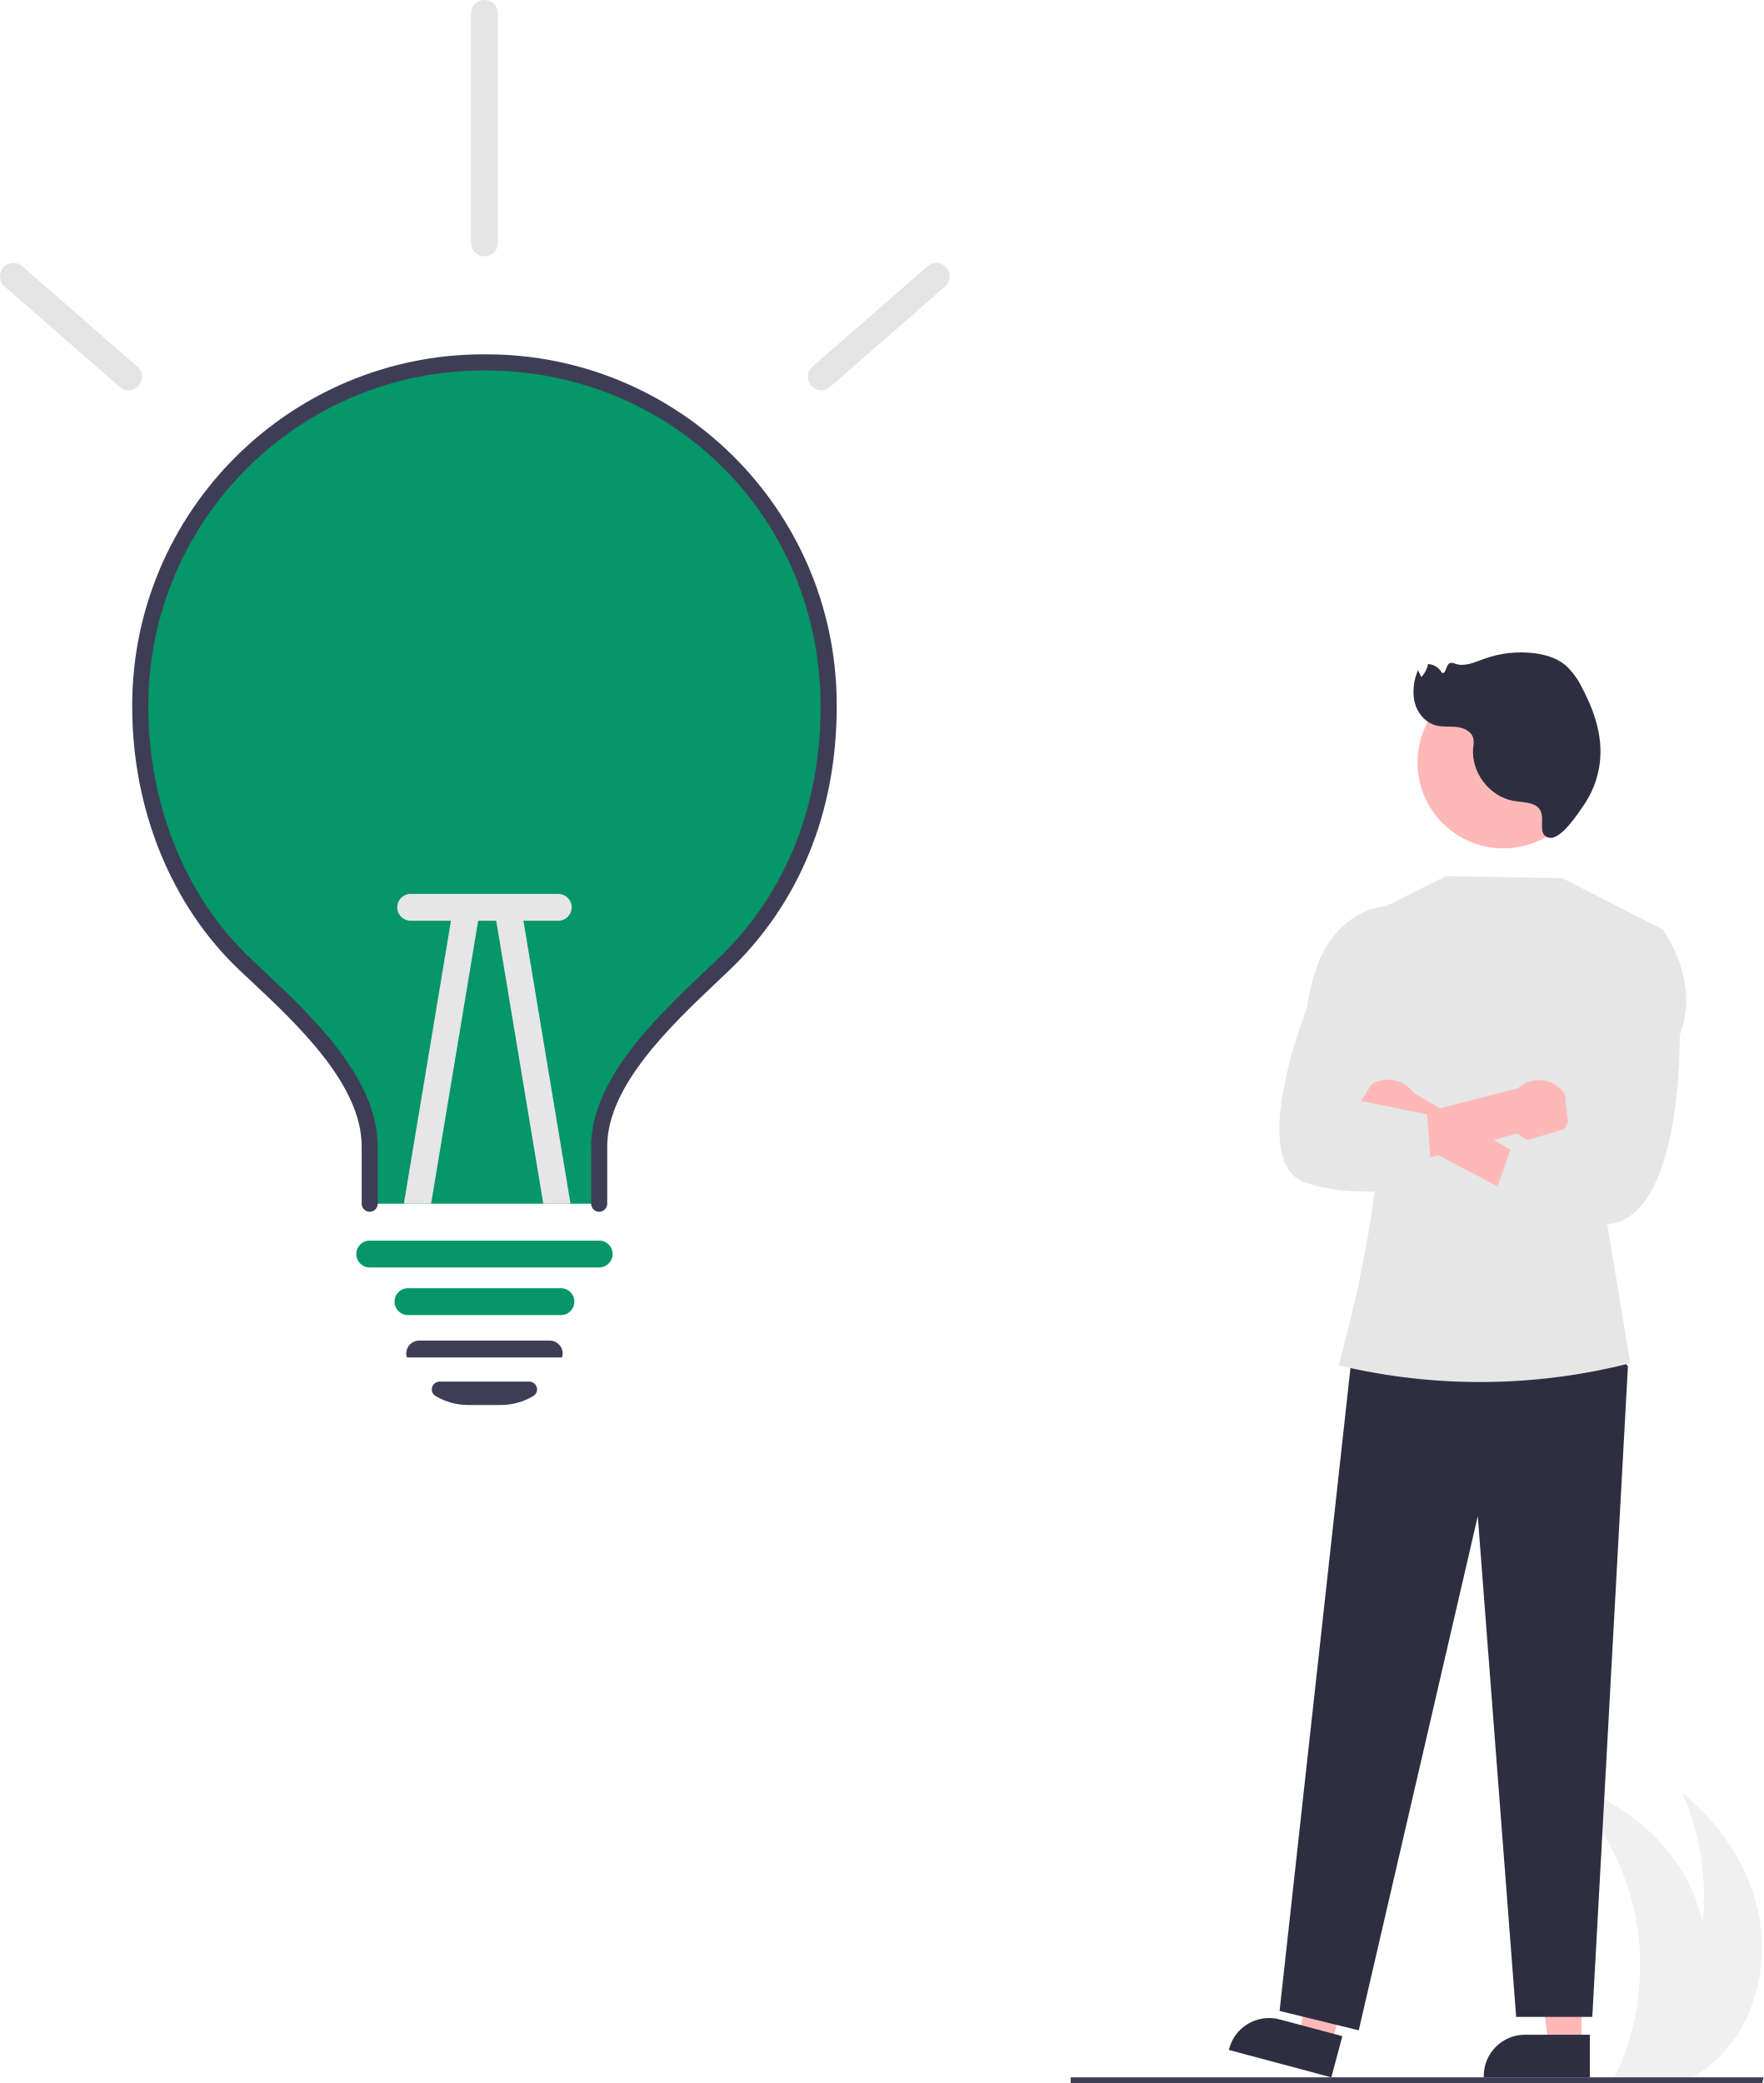
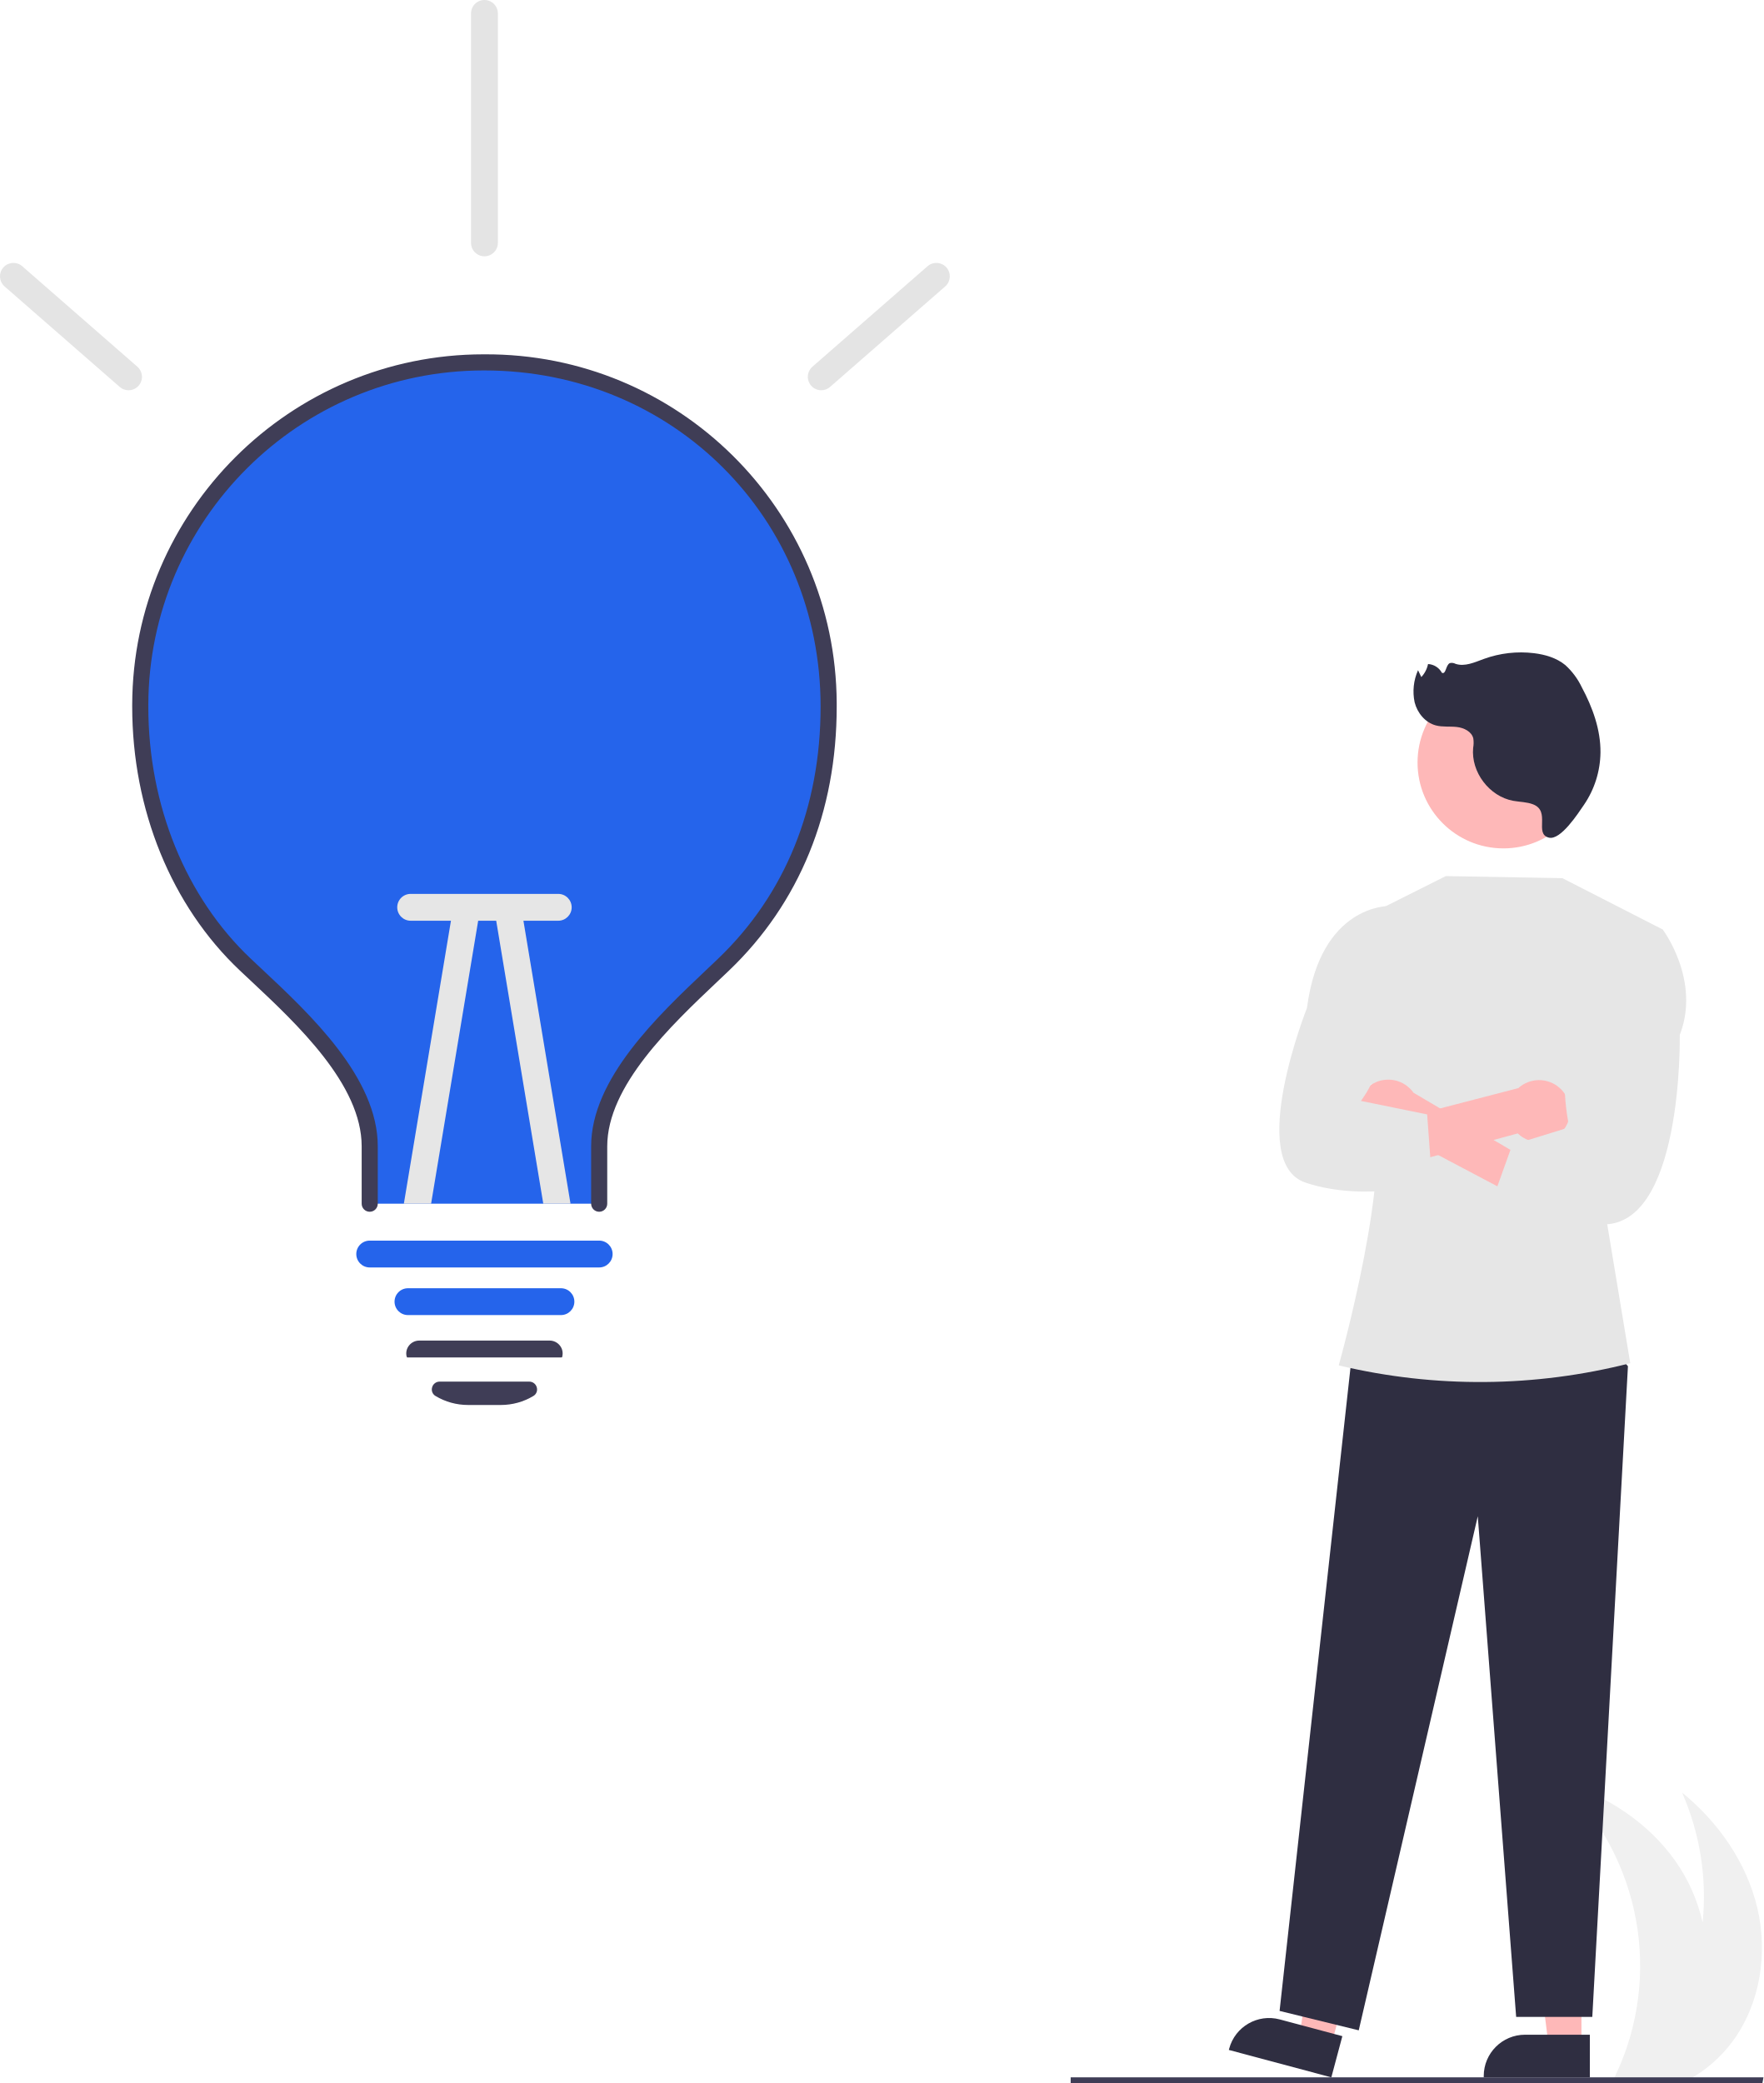
- <svg xmlns="http://www.w3.org/2000/svg" data-name="Layer 1" width="657.036" height="776.139" viewBox="0 0 657.036 776.139">
+ <svg xmlns="http://www.w3.org/2000/svg" id="fc128632-8bb2-491c-83fe-dc3898cfdda9" data-name="Layer 1" width="657.036" height="776.139" viewBox="0 0 657.036 776.139">
  <path d="M916.983,822.598a50.794,50.794,0,0,1-13.59,12.63c-1.12.71-2.27,1.38-3.44,2H872.424c.33-.66.65-1.33.96-2a95.354,95.354,0,0,0-19.84-109.34c16.64,5.14,32.02,15.16,42.08,29.37a64.47,64.47,0,0,1,10.23,23,96.276,96.276,0,0,0-7.67-48.41c13.51,10.99,24.03,26.04,28.04,42.98C930.233,789.778,927.323,808.588,916.983,822.598Z" transform="translate(-271.482 -61.93052)" fill="#f0f0f0" />
-   <path id="b35682e1-9f03-403a-b8b0-c3d37d0d1380-940" data-name="Path 2533" d="M928.136,838.069H670.398v-2.106h258.12Z" transform="translate(-271.482 -61.93052)" fill="#3f3d56" />
-   <path d="M580.23,325.2c0,38.64-13.5,71.63-39.19,96.18-18.23,17.43-46.31,41.86-46.31,67.69v21.37h-85.5V489.07c0-26.1-28.19-50.58-46.31-67.69-25.11-23.69-39.19-58.92-39.19-96.18v-.79a128.251,128.251,0,0,1,256.5.79Z" transform="translate(-271.482 -61.93052)" fill="#059669" />
-   <path id="ecc2cf6c-8ee8-498c-972d-3c77e28b77e9-941" data-name="Path 2546" d="M494.729,513.441a3,3,0,0,1-3-3v-21.374c0-25.125,24.779-48.58,42.873-65.706,1.5-1.422,2.961-2.8,4.363-4.145,25.029-23.928,38.259-56.437,38.259-94.014,0-70.229-55.013-125.243-125.242-125.243h-.354A125.03,125.03,0,0,0,326.739,324.497v.7c0,36.8,13.939,71.063,38.245,94.007,1.231,1.163,2.51,2.36,3.823,3.589,18.327,17.159,43.427,40.658,43.427,66.275v21.373a3,3,0,0,1-6,0v-21.374c0-23.015-24-45.486-41.528-61.9q-1.978-1.851-3.841-3.605c-25.5-24.072-40.126-59.924-40.126-98.364v-.72c.2-72.045,58.885-130.523,130.88-130.523h.371A130.557,130.557,0,0,1,583.224,323.831q.004.685-0,1.371c0,39.255-13.871,73.264-40.112,98.351-1.409,1.347-2.876,2.736-4.386,4.165-17.3,16.377-41,38.806-41,61.349v21.374a3,3,0,0,1-3,3Z" transform="translate(-271.482 -61.93052)" fill="#3f3d56" />
-   <path id="b22bef41-3cd7-4c1e-881c-c9a642005cb0-942" data-name="Path 2547" d="M480.481,551.936h-57a5,5,0,1,1,0-10h57a5,5,0,0,1,0,10Z" transform="translate(-271.482 -61.93052)" fill="#059669" />
+   <path id="b35682e1-9f03-403a-b8b0-c3d37d0d1380" data-name="Path 2533" d="M928.136,838.069H670.398v-2.106h258.12Z" transform="translate(-271.482 -61.93052)" fill="#3f3d56" />
+   <path d="M580.23,325.2c0,38.64-13.5,71.63-39.19,96.18-18.23,17.43-46.31,41.86-46.31,67.69v21.37h-85.5V489.07c0-26.1-28.19-50.58-46.31-67.69-25.11-23.69-39.19-58.92-39.19-96.18v-.79a128.251,128.251,0,0,1,256.5.79Z" transform="translate(-271.482 -61.93052)" fill="#2564eb" />
+   <path id="ecc2cf6c-8ee8-498c-972d-3c77e28b77e9" data-name="Path 2546" d="M494.729,513.441a3,3,0,0,1-3-3v-21.374c0-25.125,24.779-48.58,42.873-65.706,1.5-1.422,2.961-2.8,4.363-4.145,25.029-23.928,38.259-56.437,38.259-94.014,0-70.229-55.013-125.243-125.242-125.243h-.354A125.03,125.03,0,0,0,326.739,324.497v.7c0,36.8,13.939,71.063,38.245,94.007,1.231,1.163,2.51,2.36,3.823,3.589,18.327,17.159,43.427,40.658,43.427,66.275v21.373a3,3,0,0,1-6,0v-21.374c0-23.015-24-45.486-41.528-61.9q-1.978-1.851-3.841-3.605c-25.5-24.072-40.126-59.924-40.126-98.364v-.72c.2-72.045,58.885-130.523,130.88-130.523h.371A130.557,130.557,0,0,1,583.224,323.831q.004.685-0,1.371c0,39.255-13.871,73.264-40.112,98.351-1.409,1.347-2.876,2.736-4.386,4.165-17.3,16.377-41,38.806-41,61.349v21.374a3,3,0,0,1-3,3Z" transform="translate(-271.482 -61.93052)" fill="#3f3d56" />
+   <path id="b22bef41-3cd7-4c1e-881c-c9a642005cb0" data-name="Path 2547" d="M480.481,551.936h-57a5,5,0,1,1,0-10h57a5,5,0,0,1,0,10Z" transform="translate(-271.482 -61.93052)" fill="#2564eb" />
  <path d="M458.11,585.435H445.843a23.447,23.447,0,0,1-12.094-3.351,2.794,2.794,0,0,1-1.268-3.214,2.886,2.886,0,0,1,2.802-2.142h33.389a2.887,2.887,0,0,1,2.802,2.142,2.793,2.793,0,0,1-1.269,3.214A23.445,23.445,0,0,1,458.11,585.435Z" transform="translate(-271.482 -61.93052)" fill="#3f3d56" />
  <path d="M480.491,567.729l-57.338-.006-.178-.381a4.726,4.726,0,0,1,.9-4.058,4.856,4.856,0,0,1,3.823-1.849h48.558a4.855,4.855,0,0,1,3.823,1.849,4.698,4.698,0,0,1,.911,4.007l-.09.386Z" transform="translate(-271.482 -61.93052)" fill="#3f3d56" />
-   <path id="e0eb6627-54a4-4797-861b-0d156b8b485b-943" data-name="Path 2548" d="M319.381,207.342a4.98,4.98,0,0,1-3.286-1.233l-42.939-37.481a5,5,0,0,1,6.576-7.533l42.939,37.481a5,5,0,0,1-3.29,8.767Z" transform="translate(-271.482 -61.93052)" fill="#e4e4e4" />
-   <path id="e13fc22b-cd18-4b6e-a2d4-df4b74c6b7e7-944" data-name="Path 2549" d="M577.459,207.342a5,5,0,0,1-3.29-8.767l42.938-37.484a5,5,0,0,1,6.576,7.533l-42.939,37.481A4.98,4.98,0,0,1,577.459,207.342Z" transform="translate(-271.482 -61.93052)" fill="#e4e4e4" />
-   <path id="a74da646-4683-465e-97fe-dd817e7fc328-945" data-name="Path 2550" d="M494.729,534.191h-85.5a5,5,0,0,1,0-10h85.5a5,5,0,0,1,0,10Z" transform="translate(-271.482 -61.93052)" fill="#059669" />
+   <path id="e0eb6627-54a4-4797-861b-0d156b8b485b" data-name="Path 2548" d="M319.381,207.342a4.98,4.98,0,0,1-3.286-1.233l-42.939-37.481a5,5,0,0,1,6.576-7.533l42.939,37.481a5,5,0,0,1-3.29,8.767Z" transform="translate(-271.482 -61.93052)" fill="#e4e4e4" />
+   <path id="e13fc22b-cd18-4b6e-a2d4-df4b74c6b7e7" data-name="Path 2549" d="M577.459,207.342a5,5,0,0,1-3.29-8.767l42.938-37.484a5,5,0,0,1,6.576,7.533l-42.939,37.481A4.98,4.98,0,0,1,577.459,207.342Z" transform="translate(-271.482 -61.93052)" fill="#e4e4e4" />
+   <path id="a74da646-4683-465e-97fe-dd817e7fc328" data-name="Path 2550" d="M494.729,534.191h-85.5a5,5,0,0,1,0-10h85.5a5,5,0,0,1,0,10Z" transform="translate(-271.482 -61.93052)" fill="#2564eb" />
  <path d="M449.88,403.57,432.1,510.44H421.95l18.06-108.51a5.003,5.003,0,0,1,9.87,1.64Z" transform="translate(-271.482 -61.93052)" fill="#e6e6e6" />
  <path d="M484.05,510.44H473.9L456.12,403.57a5.003,5.003,0,0,1,9.87-1.64Z" transform="translate(-271.482 -61.93052)" fill="#e6e6e6" />
-   <path id="be3a5c8a-fbb4-472c-819b-e8dd06032f6a-946" data-name="Path 2551" d="M419.485,400a5,5,0,0,1,5-5h54.993a5,5,0,0,1,0,10h-54.993A5,5,0,0,1,419.485,400Z" transform="translate(-271.482 -61.93052)" fill="#e6e6e6" />
-   <path id="e9f776ed-f4b6-47dc-b212-c247d99ecb23-947" data-name="Path 2553" d="M451.981,157.431a5,5,0,0,1-5-5v-85.5a5,5,0,0,1,10,0v85.5A5,5,0,0,1,451.981,157.431Z" transform="translate(-271.482 -61.93052)" fill="#e4e4e4" />
-   <path id="eba1f826-879a-4c25-b118-6bb025be95d0-948" data-name="Path 2559" d="M860.701,824.08H848.443l-5.832-47.288h18.092Z" transform="translate(-271.482 -61.93052)" fill="#feb8b8" />
-   <path id="f6694a1b-3521-46e6-aa9c-51f4297aac52-949" data-name="Path 2560" d="M863.828,835.964H824.297v-.5a15.387,15.387,0,0,1,15.385-15.386h24.146Z" transform="translate(-271.482 -61.93052)" fill="#2f2e41" />
-   <path id="fae71c2d-33fb-45f7-8331-19b4de5eddc8-950" data-name="Path 2561" d="M767.564,823.676l-11.844-3.167,6.58-47.19,17.48,4.674Z" transform="translate(-271.482 -61.93052)" fill="#feb8b8" />
-   <path id="b3b10fd6-5fa4-49f3-8270-96ad6a3a1e0e-951" data-name="Path 2562" d="M767.515,835.964l-38.189-10.212.129-.483a15.387,15.387,0,0,1,18.839-10.89h0l23.325,6.237Z" transform="translate(-271.482 -61.93052)" fill="#2f2e41" />
-   <path id="f6267da0-acb1-421a-9dac-5a6151c1f955-952" data-name="Path 2563" d="M867.754,559.068l10.269,11.931-13.28,242.442h-28.369l-14.3-186.551-44.349,191.554-29.492-7.233,26.816-243.3Z" transform="translate(-271.482 -61.93052)" fill="#2f2e41" />
-   <path id="ea0dabd6-18d7-4484-8048-4cddc34702bd-953" data-name="Path 2564" d="M781.905,402.543l28.246-14.172,43.437.764,37.38,19.127L869.7,514.48l9.187,55.38h0a226.533,226.533,0,0,1-108.335.892l-.284-.068s21.114-74.916,12.126-97.779Z" transform="translate(-271.482 -61.93052)" fill="#e6e6e6" />
-   <path id="a75b604a-8411-40e9-b5d3-81fba8b6e00c-954" data-name="Path 2565" d="M863.621,345.935a31.994,31.994,0,1,0,0,.237Z" transform="translate(-271.482 -61.93052)" fill="#feb8b8" />
-   <path id="b97e8772-edf1-4d51-bb40-aaab108bf113-955" data-name="Path 2567" d="M778.007,479.983a11.462,11.462,0,0,0,16.65,5.627l57.353,30.318,1.857-13.971-55.73-32.863a11.524,11.524,0,0,0-20.131,10.889Z" transform="translate(-271.482 -61.93052)" fill="#feb8b8" />
-   <path id="b7638692-4395-4c34-bc33-e4b41c888504-956" data-name="Path 2568" d="M854.436,482.399a11.462,11.462,0,0,1-17.478,1.848l-62.6,17.035.545-17.738,62.271-16.173a11.524,11.524,0,0,1,17.261,15.03Z" transform="translate(-271.482 -61.93052)" fill="#feb8b8" />
-   <path id="fb7d8996-2760-43c1-a9a4-d402d6d3756c-957" data-name="Path 2569" d="M878.762,409.031l12.205-.765s14.29,18.855,6.364,39.316c0,0,1.373,73.5-30.276,70.48s-41.65-3.019-41.65-3.019l9.5-26.5,21.253-6.562s-6.55-28.894,5.849-40.916Z" transform="translate(-271.482 -61.93052)" fill="#e6e6e6" />
-   <path id="a9eb06d8-8cbf-43ab-991d-4f9eccd60edd-958" data-name="Path 2570" d="M790.63,408.386l-1.725-8.843s-25.44-.6-30.47,37.951c0,0-22.877,57.692-.454,65.121s47.089,0,47.089,0l-1.857-25.444-24.67-5.033s12.745-16.489,5.805-30.792Z" transform="translate(-271.482 -61.93052)" fill="#e6e6e6" />
-   <path id="ba7ab43e-494b-455d-a87f-0e0f24cb0a47-959" data-name="Path 2387" d="M842.704,361.645c-2.353-.923-4.959-.875-7.446-1.331-8.893-1.638-15.752-10.706-14.908-19.71a10.848,10.848,0,0,0,.058-3.533c-.616-2.569-3.472-3.948-6.095-4.256s-5.333.086-7.885-.597c-3.94-1.055-6.883-4.648-7.881-8.603a19.487,19.487,0,0,1,1.267-11.963l1.224,2.552a9.918,9.918,0,0,0,2.506-4.853,6.255,6.255,0,0,1,5.166,3.273c1.581.706,1.388-2.906,2.964-3.621a2.959,2.959,0,0,1,2.1.273c3.473,1.165,7.156-.583,10.597-1.836a40.417,40.417,0,0,1,18.642-2.13c4.183.511,8.405,1.747,11.66,4.42a26.607,26.607,0,0,1,6.156,8.274c4.017,7.508,7.043,15.792,6.961,24.31a35.298,35.298,0,0,1-6.165,19.519c-2.052,2.986-8.68,13.343-13.085,12.203C843.009,372.607,849.329,364.243,842.704,361.645Z" transform="translate(-271.482 -61.93052)" fill="#2f2e41" />
+   <path id="be3a5c8a-fbb4-472c-819b-e8dd06032f6a" data-name="Path 2551" d="M419.485,400a5,5,0,0,1,5-5h54.993a5,5,0,0,1,0,10h-54.993A5,5,0,0,1,419.485,400Z" transform="translate(-271.482 -61.93052)" fill="#e6e6e6" />
+   <path id="e9f776ed-f4b6-47dc-b212-c247d99ecb23" data-name="Path 2553" d="M451.981,157.431a5,5,0,0,1-5-5v-85.5a5,5,0,0,1,10,0v85.5A5,5,0,0,1,451.981,157.431Z" transform="translate(-271.482 -61.93052)" fill="#e4e4e4" />
+   <path id="eba1f826-879a-4c25-b118-6bb025be95d0" data-name="Path 2559" d="M860.701,824.08H848.443l-5.832-47.288h18.092Z" transform="translate(-271.482 -61.93052)" fill="#feb8b8" />
+   <path id="f6694a1b-3521-46e6-aa9c-51f4297aac52" data-name="Path 2560" d="M863.828,835.964H824.297v-.5a15.387,15.387,0,0,1,15.385-15.386h24.146Z" transform="translate(-271.482 -61.93052)" fill="#2f2e41" />
+   <path id="fae71c2d-33fb-45f7-8331-19b4de5eddc8" data-name="Path 2561" d="M767.564,823.676l-11.844-3.167,6.58-47.19,17.48,4.674Z" transform="translate(-271.482 -61.93052)" fill="#feb8b8" />
+   <path id="b3b10fd6-5fa4-49f3-8270-96ad6a3a1e0e" data-name="Path 2562" d="M767.515,835.964l-38.189-10.212.129-.483a15.387,15.387,0,0,1,18.839-10.89h0l23.325,6.237Z" transform="translate(-271.482 -61.93052)" fill="#2f2e41" />
+   <path id="f6267da0-acb1-421a-9dac-5a6151c1f955" data-name="Path 2563" d="M867.754,559.068l10.269,11.931-13.28,242.442h-28.369l-14.3-186.551-44.349,191.554-29.492-7.233,26.816-243.3Z" transform="translate(-271.482 -61.93052)" fill="#2f2e41" />
+   <path id="ea0dabd6-18d7-4484-8048-4cddc34702bd" data-name="Path 2564" d="M781.905,402.543l28.246-14.172,43.437.764,37.38,19.127L869.7,514.48l9.187,55.38h0a226.533,226.533,0,0,1-108.335.892l-.284-.068s21.114-74.916,12.126-97.779Z" transform="translate(-271.482 -61.93052)" fill="#e6e6e6" />
+   <path id="a75b604a-8411-40e9-b5d3-81fba8b6e00c" data-name="Path 2565" d="M863.621,345.935a31.994,31.994,0,1,0,0,.237Z" transform="translate(-271.482 -61.93052)" fill="#feb8b8" />
+   <path id="b97e8772-edf1-4d51-bb40-aaab108bf113" data-name="Path 2567" d="M778.007,479.983a11.462,11.462,0,0,0,16.65,5.627l57.353,30.318,1.857-13.971-55.73-32.863a11.524,11.524,0,0,0-20.131,10.889Z" transform="translate(-271.482 -61.93052)" fill="#feb8b8" />
+   <path id="b7638692-4395-4c34-bc33-e4b41c888504" data-name="Path 2568" d="M854.436,482.399a11.462,11.462,0,0,1-17.478,1.848l-62.6,17.035.545-17.738,62.271-16.173a11.524,11.524,0,0,1,17.261,15.03Z" transform="translate(-271.482 -61.93052)" fill="#feb8b8" />
+   <path id="fb7d8996-2760-43c1-a9a4-d402d6d3756c" data-name="Path 2569" d="M878.762,409.031l12.205-.765s14.29,18.855,6.364,39.316c0,0,1.373,73.5-30.276,70.48s-41.65-3.019-41.65-3.019l9.5-26.5,21.253-6.562s-6.55-28.894,5.849-40.916Z" transform="translate(-271.482 -61.93052)" fill="#e6e6e6" />
+   <path id="a9eb06d8-8cbf-43ab-991d-4f9eccd60edd" data-name="Path 2570" d="M790.63,408.386l-1.725-8.843s-25.44-.6-30.47,37.951c0,0-22.877,57.692-.454,65.121s47.089,0,47.089,0l-1.857-25.444-24.67-5.033s12.745-16.489,5.805-30.792Z" transform="translate(-271.482 -61.93052)" fill="#e6e6e6" />
+   <path id="ba7ab43e-494b-455d-a87f-0e0f24cb0a47" data-name="Path 2387" d="M842.704,361.645c-2.353-.923-4.959-.875-7.446-1.331-8.893-1.638-15.752-10.706-14.908-19.71a10.848,10.848,0,0,0,.058-3.533c-.616-2.569-3.472-3.948-6.095-4.256s-5.333.086-7.885-.597c-3.94-1.055-6.883-4.648-7.881-8.603a19.487,19.487,0,0,1,1.267-11.963l1.224,2.552a9.918,9.918,0,0,0,2.506-4.853,6.255,6.255,0,0,1,5.166,3.273c1.581.706,1.388-2.906,2.964-3.621a2.959,2.959,0,0,1,2.1.273c3.473,1.165,7.156-.583,10.597-1.836a40.417,40.417,0,0,1,18.642-2.13c4.183.511,8.405,1.747,11.66,4.42a26.607,26.607,0,0,1,6.156,8.274c4.017,7.508,7.043,15.792,6.961,24.31a35.298,35.298,0,0,1-6.165,19.519c-2.052,2.986-8.68,13.343-13.085,12.203C843.009,372.607,849.329,364.243,842.704,361.645Z" transform="translate(-271.482 -61.93052)" fill="#2f2e41" />
</svg>
